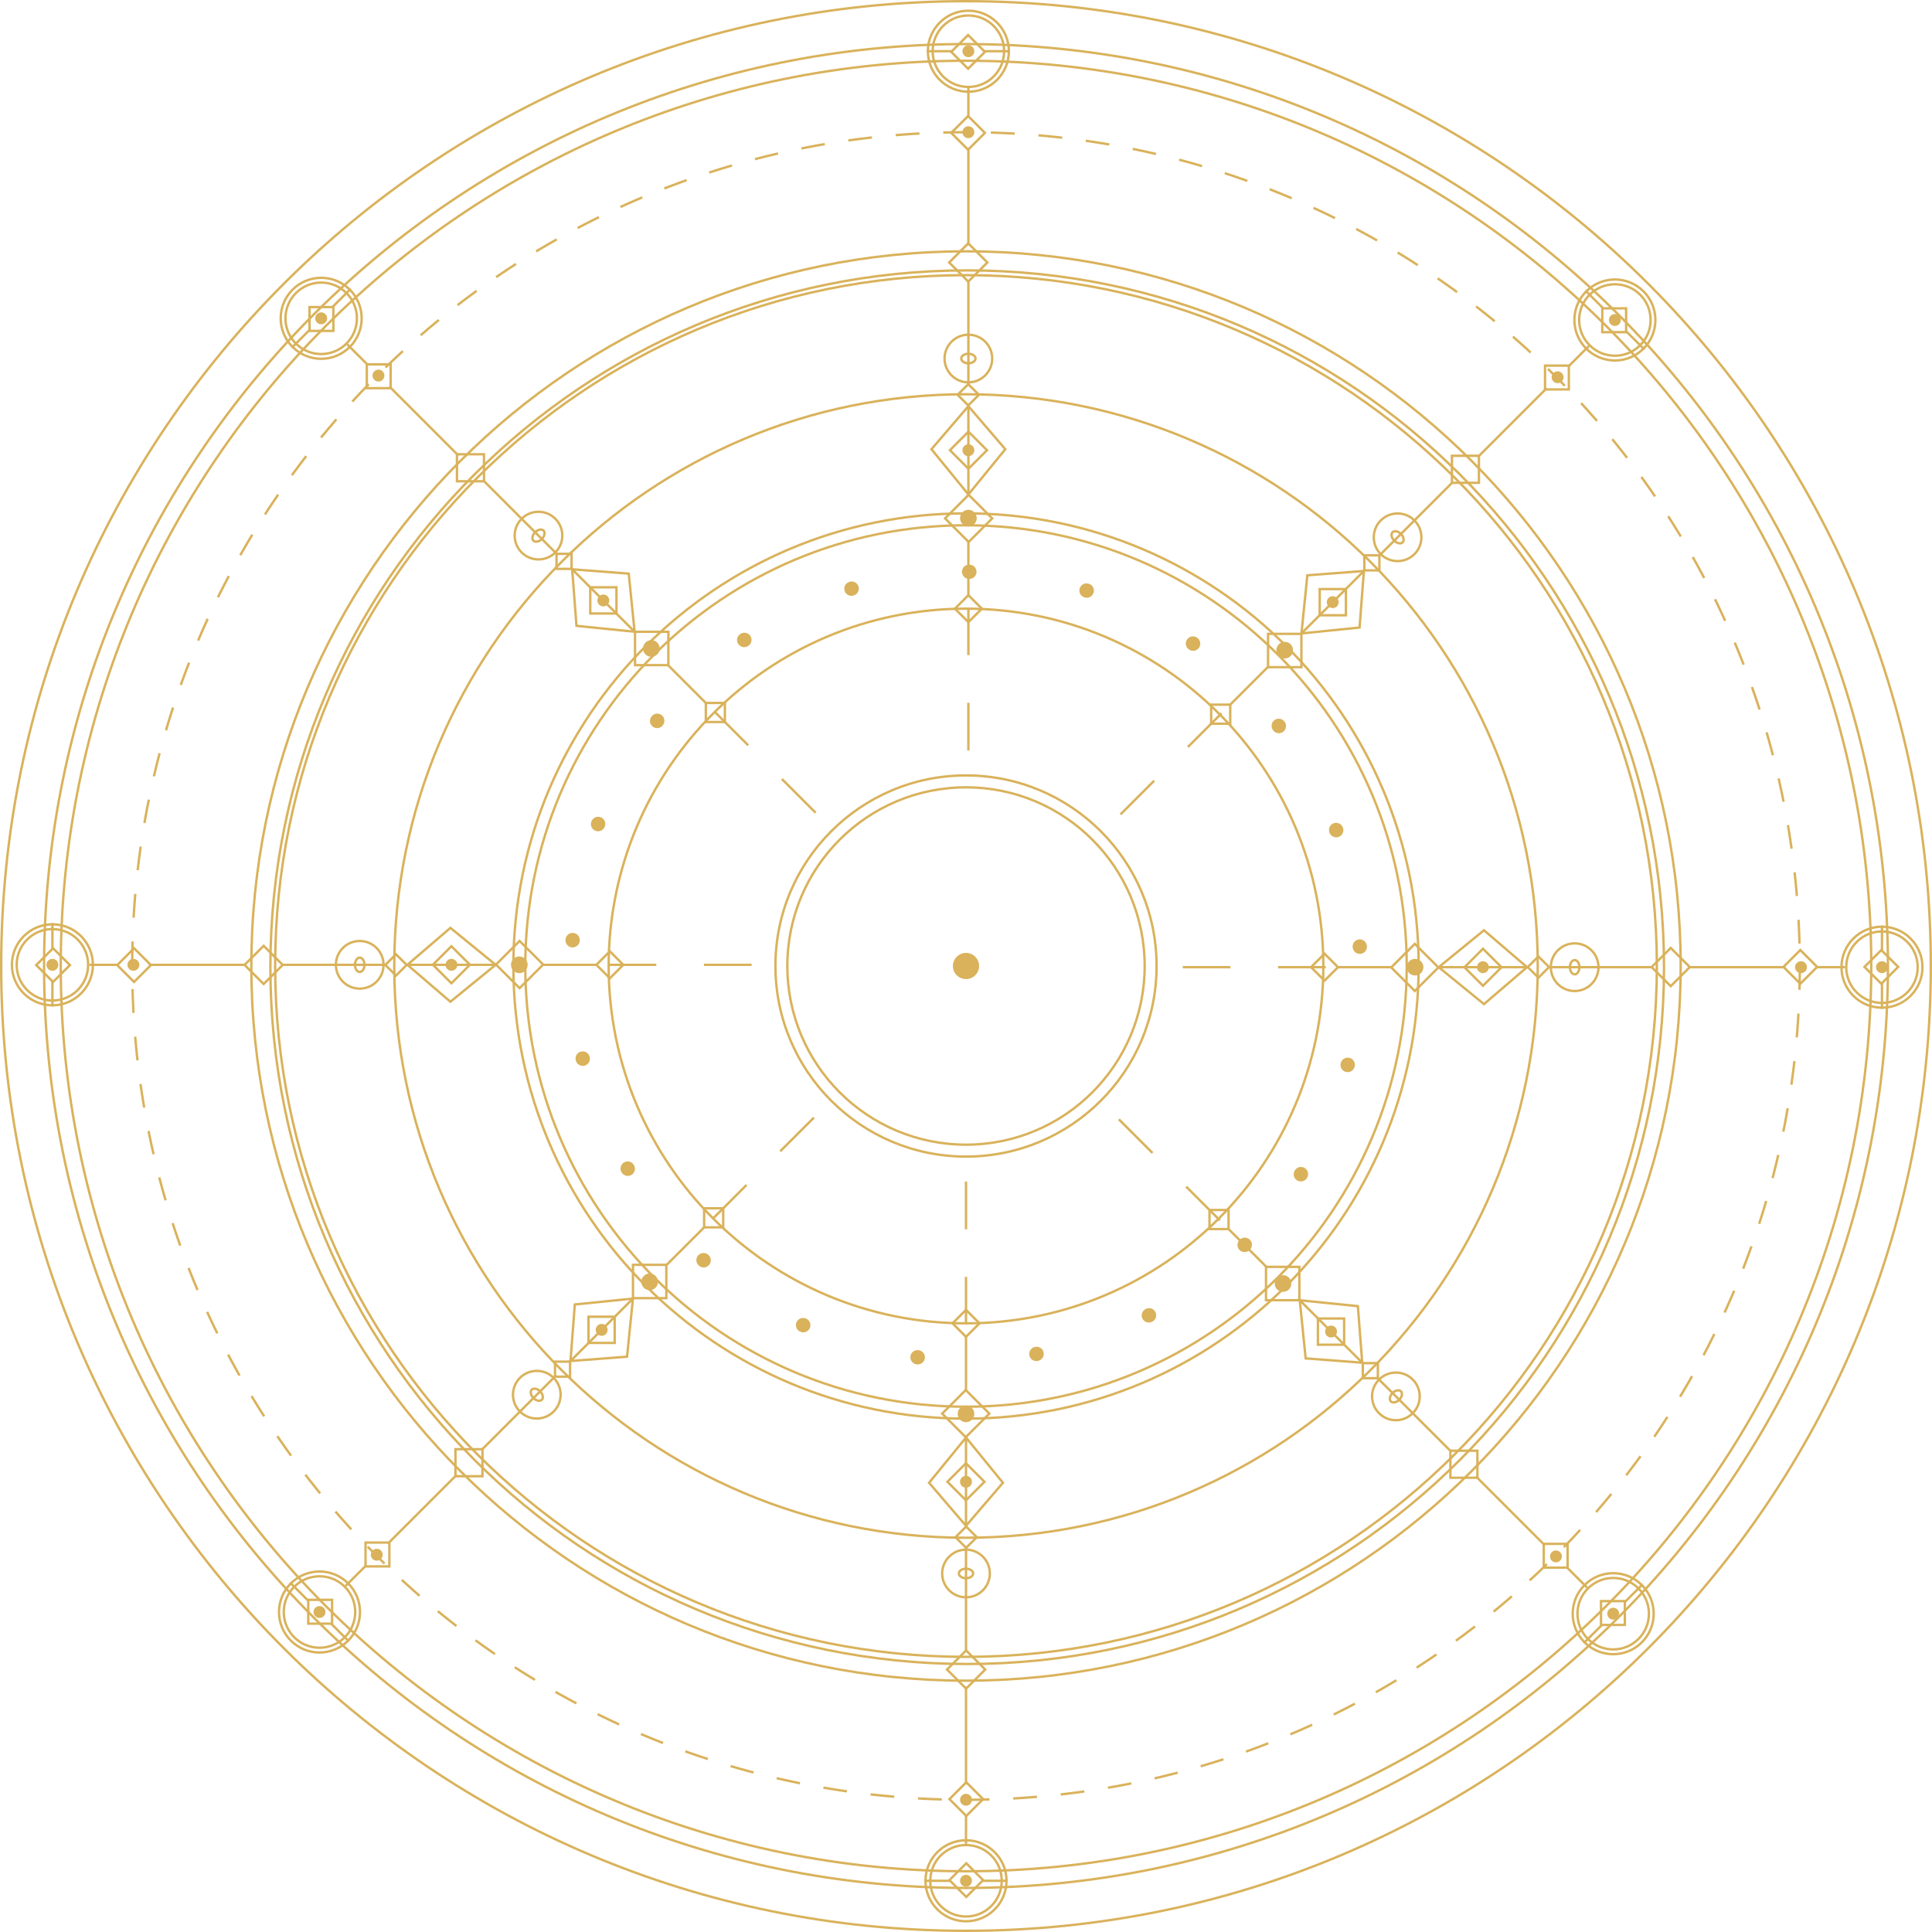
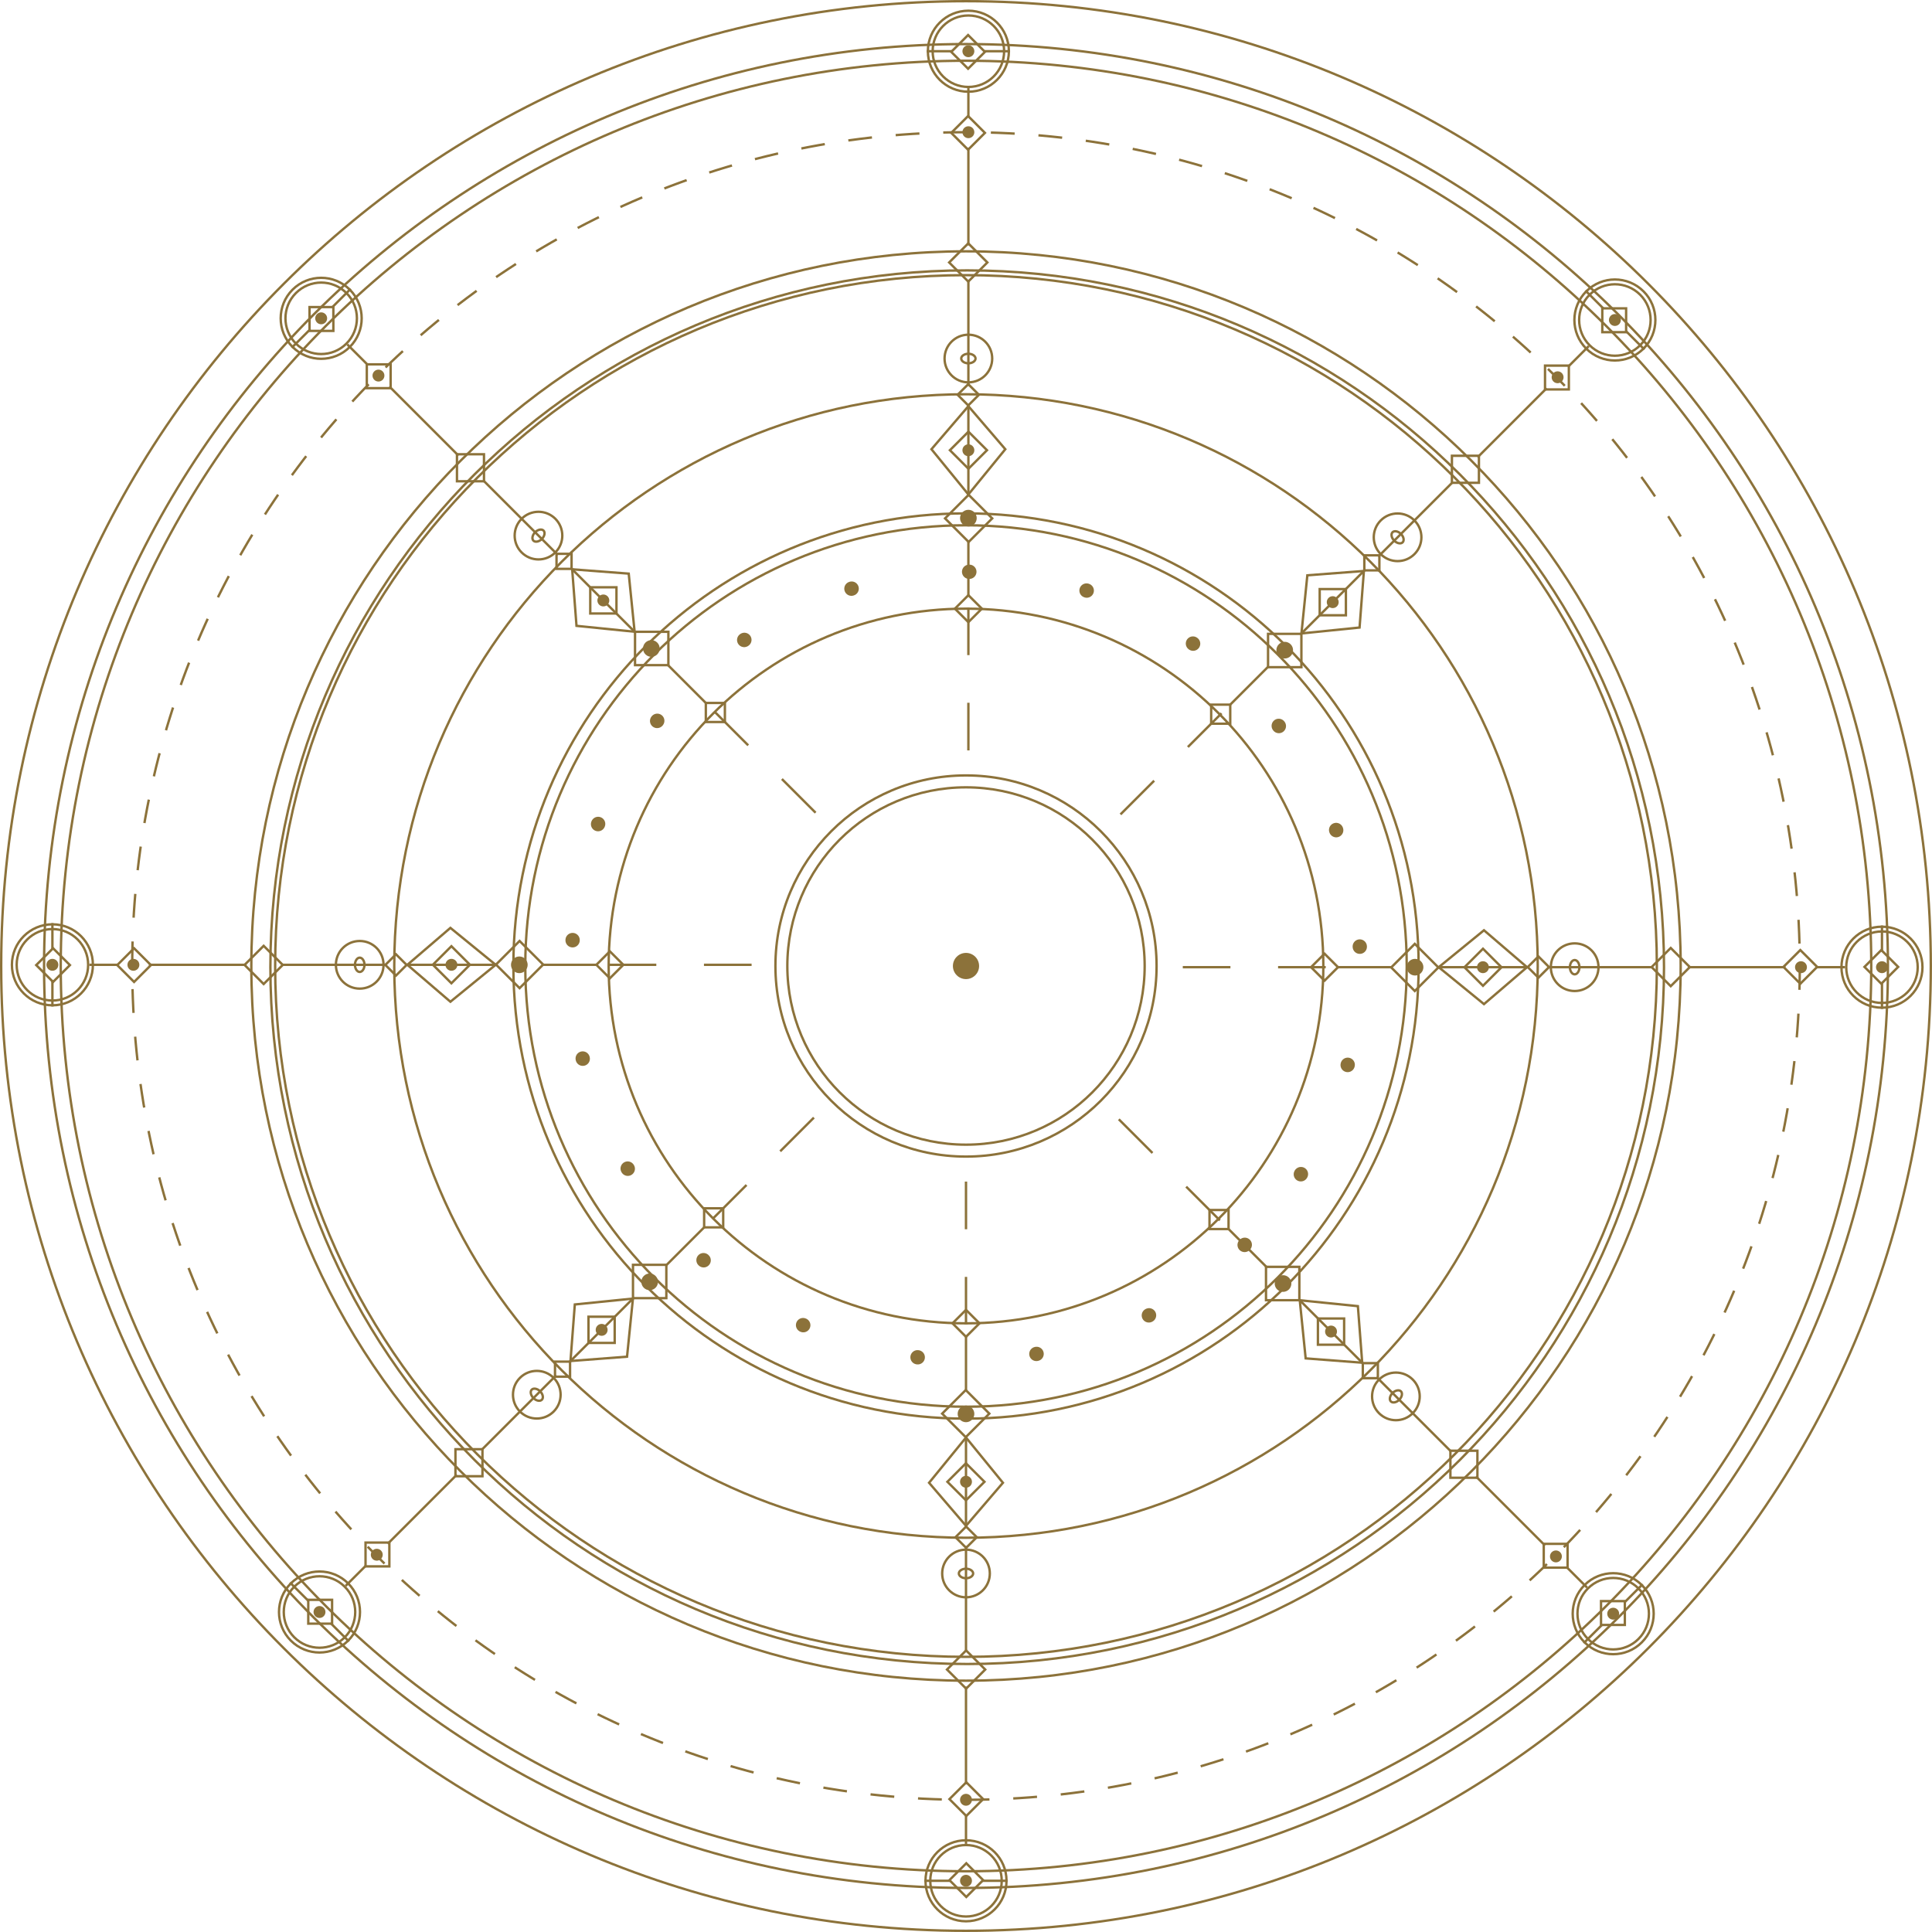
<svg xmlns="http://www.w3.org/2000/svg" width="811" height="811" viewBox="0 0 811 811" fill="none">
-   <rect x="0.5" y="0.5" width="810" height="810" rx="405" stroke="#D9B25B" />
-   <circle cx="405.5" cy="405.5" r="387" stroke="#D9B25B" />
-   <circle cx="405.5" cy="405.5" r="380" stroke="#D9B25B" />
-   <circle cx="405.5" cy="405.5" r="300" stroke="#D9B25B" />
-   <circle cx="406" cy="406" r="292.5" stroke="#D9B25B" />
-   <circle cx="405.5" cy="405.5" r="290" stroke="#D9B25B" />
-   <circle cx="405.5" cy="405.5" r="240" stroke="#D9B25B" />
-   <circle cx="405.5" cy="405.5" r="185" stroke="#D9B25B" />
-   <circle cx="405.5" cy="405.5" r="190" stroke="#D9B25B" />
-   <circle cx="405.5" cy="405.5" r="150" stroke="#D9B25B" />
-   <circle cx="405.5" cy="405.5" r="75" stroke="#D9B25B" />
-   <circle cx="405.5" cy="405.5" r="80" stroke="#D9B25B" />
-   <circle cx="405.5" cy="405.5" r="5.5" fill="#D9B25B" />
-   <circle cx="405.5" cy="405.5" r="165.5" transform="rotate(45 405.5 405.5)" stroke="#D9B25B" stroke-width="6" stroke-linecap="round" stroke-dasharray="0.1 50" />
-   <circle cx="405.5" cy="405.5" r="350" stroke="#D9B25B" stroke-dasharray="10 10" />
-   <line x1="406.5" y1="255" x2="406.5" y2="330" stroke="#D9B25B" stroke-dasharray="20 20" />
-   <rect x="406.5" y="249.843" width="8" height="8" transform="rotate(45 406.5 249.843)" stroke="#D9B25B" />
-   <rect x="406.607" y="207.707" width="14" height="14" transform="rotate(45 406.607 207.707)" stroke="#D9B25B" />
-   <rect x="406.45" y="161.257" width="6.318" height="6.318" transform="rotate(45 406.45 161.257)" stroke="#D9B25B" />
-   <rect x="406.45" y="102.157" width="11.339" height="11.339" transform="rotate(45 406.45 102.157)" stroke="#D9B25B" />
-   <rect x="406.528" y="181.207" width="11.001" height="11.001" transform="rotate(45 406.528 181.207)" stroke="#D9B25B" />
-   <circle cx="406.5" cy="217.5" r="3.5" fill="#D9B25B" />
-   <circle cx="406.5" cy="189" r="2.5" fill="#D9B25B" />
-   <rect x="406.378" y="48.707" width="10" height="10" transform="rotate(45 406.378 48.7071)" stroke="#D9B25B" />
-   <circle cx="406.5" cy="55.5" r="2.5" fill="#D9B25B" />
-   <rect x="406.378" y="14.707" width="10" height="10" transform="rotate(45 406.378 14.7071)" stroke="#D9B25B" />
-   <circle cx="406.5" cy="21.5" r="2.5" fill="#D9B25B" />
-   <line x1="406.5" y1="227" x2="406.5" y2="250" stroke="#D9B25B" />
-   <line x1="406.5" y1="170" x2="406.5" y2="208" stroke="#D9B25B" />
-   <line x1="406.5" y1="118" x2="406.5" y2="162" stroke="#D9B25B" />
-   <line x1="406.5" y1="62" x2="406.5" y2="103" stroke="#D9B25B" />
-   <line x1="406.5" y1="37" x2="406.5" y2="49" stroke="#D9B25B" />
-   <path d="M422 188.568L406.5 170.5L391 188.568L406.5 207.568L422 188.568Z" stroke="#D9B25B" />
-   <path d="M406.5 148.5C407.374 148.5 408.145 148.753 408.685 149.139C409.225 149.525 409.5 150.013 409.5 150.5C409.5 150.987 409.225 151.475 408.685 151.861C408.145 152.247 407.374 152.5 406.5 152.5C405.626 152.5 404.855 152.247 404.315 151.861C403.775 151.475 403.5 150.987 403.5 150.5C403.5 150.013 403.775 149.525 404.315 149.139C404.855 148.753 405.626 148.5 406.5 148.5Z" stroke="#D9B25B" />
-   <circle cx="406.5" cy="21.5" r="17" stroke="#D9B25B" />
-   <circle cx="406.5" cy="21.5" r="15" stroke="#D9B25B" />
-   <circle cx="406.5" cy="150.5" r="10" stroke="#D9B25B" />
-   <line x1="413" y1="21.5" x2="424" y2="21.5" stroke="#D9B25B" />
-   <line x1="389" y1="21.5" x2="400" y2="21.5" stroke="#D9B25B" />
-   <line x1="405.5" y1="556" x2="405.5" y2="481" stroke="#D9B25B" stroke-dasharray="20 20" />
-   <rect x="405.5" y="561.157" width="8" height="8" transform="rotate(-135 405.5 561.157)" stroke="#D9B25B" />
-   <rect x="405.393" y="603.293" width="14" height="14" transform="rotate(-135 405.393 603.293)" stroke="#D9B25B" />
-   <rect x="405.55" y="649.743" width="6.318" height="6.318" transform="rotate(-135 405.55 649.743)" stroke="#D9B25B" />
-   <rect x="405.55" y="708.843" width="11.339" height="11.339" transform="rotate(-135 405.55 708.843)" stroke="#D9B25B" />
-   <rect x="405.472" y="629.793" width="11.001" height="11.001" transform="rotate(-135 405.472 629.793)" stroke="#D9B25B" />
-   <circle cx="405.5" cy="593.5" r="3.5" transform="rotate(180 405.5 593.5)" fill="#D9B25B" />
-   <circle cx="405.5" cy="622" r="2.5" transform="rotate(180 405.5 622)" fill="#D9B25B" />
-   <rect x="405.622" y="762.293" width="10" height="10" transform="rotate(-135 405.622 762.293)" stroke="#D9B25B" />
-   <circle cx="405.5" cy="755.5" r="2.5" transform="rotate(180 405.5 755.5)" fill="#D9B25B" />
-   <rect x="405.622" y="796.293" width="10" height="10" transform="rotate(-135 405.622 796.293)" stroke="#D9B25B" />
-   <circle cx="405.5" cy="789.5" r="2.5" transform="rotate(180 405.5 789.5)" fill="#D9B25B" />
-   <line x1="405.5" y1="584" x2="405.5" y2="561" stroke="#D9B25B" />
-   <line x1="405.5" y1="641" x2="405.5" y2="603" stroke="#D9B25B" />
-   <line x1="405.5" y1="693" x2="405.5" y2="649" stroke="#D9B25B" />
-   <line x1="405.5" y1="749" x2="405.5" y2="708" stroke="#D9B25B" />
-   <line x1="405.5" y1="774" x2="405.5" y2="762" stroke="#D9B25B" />
-   <path d="M390 622.432L405.5 640.5L421 622.432L405.5 603.432L390 622.432Z" stroke="#D9B25B" />
-   <path d="M405.5 662.5C404.626 662.5 403.855 662.247 403.315 661.861C402.775 661.475 402.5 660.987 402.5 660.5C402.5 660.013 402.775 659.525 403.315 659.139C403.855 658.753 404.626 658.5 405.5 658.5C406.374 658.5 407.145 658.753 407.685 659.139C408.225 659.525 408.5 660.013 408.5 660.5C408.5 660.987 408.225 661.475 407.685 661.861C407.145 662.247 406.374 662.5 405.5 662.5Z" stroke="#D9B25B" />
-   <circle cx="405.5" cy="789.5" r="17" transform="rotate(180 405.5 789.5)" stroke="#D9B25B" />
-   <circle cx="405.5" cy="789.5" r="15" transform="rotate(180 405.5 789.5)" stroke="#D9B25B" />
-   <circle cx="405.5" cy="660.5" r="10" transform="rotate(180 405.5 660.5)" stroke="#D9B25B" />
-   <line x1="399" y1="789.5" x2="388" y2="789.5" stroke="#D9B25B" />
-   <line x1="423" y1="789.5" x2="412" y2="789.5" stroke="#D9B25B" />
-   <line x1="556.5" y1="406" x2="481.5" y2="406" stroke="#D9B25B" stroke-dasharray="20 20" />
-   <rect x="561.657" y="406" width="8" height="8" transform="rotate(135 561.657 406)" stroke="#D9B25B" />
-   <rect x="603.793" y="406.107" width="14" height="14" transform="rotate(135 603.793 406.107)" stroke="#D9B25B" />
-   <rect x="650.243" y="405.95" width="6.318" height="6.318" transform="rotate(135 650.243 405.95)" stroke="#D9B25B" />
-   <rect x="709.343" y="405.95" width="11.339" height="11.339" transform="rotate(135 709.343 405.95)" stroke="#D9B25B" />
-   <rect x="630.293" y="406.028" width="11.001" height="11.001" transform="rotate(135 630.293 406.028)" stroke="#D9B25B" />
-   <circle cx="594" cy="406" r="3.5" transform="rotate(90 594 406)" fill="#D9B25B" />
-   <circle cx="622.5" cy="406" r="2.5" transform="rotate(90 622.5 406)" fill="#D9B25B" />
-   <rect x="762.793" y="405.878" width="10" height="10" transform="rotate(135 762.793 405.878)" stroke="#D9B25B" />
-   <circle cx="756" cy="406" r="2.5" transform="rotate(90 756 406)" fill="#D9B25B" />
-   <rect x="796.793" y="405.878" width="10" height="10" transform="rotate(135 796.793 405.878)" stroke="#D9B25B" />
-   <circle cx="790" cy="406" r="2.5" transform="rotate(90 790 406)" fill="#D9B25B" />
-   <line x1="584.5" y1="406" x2="561.5" y2="406" stroke="#D9B25B" />
-   <line x1="641.5" y1="406" x2="603.5" y2="406" stroke="#D9B25B" />
-   <line x1="693.5" y1="406" x2="649.5" y2="406" stroke="#D9B25B" />
-   <line x1="749.5" y1="406" x2="708.5" y2="406" stroke="#D9B25B" />
-   <line x1="774.5" y1="406" x2="762.5" y2="406" stroke="#D9B25B" />
-   <path d="M622.932 421.5L641 406L622.932 390.5L603.932 406L622.932 421.5Z" stroke="#D9B25B" />
-   <path d="M663 406C663 406.874 662.747 407.645 662.361 408.185C661.975 408.725 661.487 409 661 409C660.513 409 660.025 408.725 659.639 408.185C659.253 407.645 659 406.874 659 406C659 405.126 659.253 404.355 659.639 403.815C660.025 403.275 660.513 403 661 403C661.487 403 661.975 403.275 662.361 403.815C662.747 404.355 663 405.126 663 406Z" stroke="#D9B25B" />
-   <circle cx="790" cy="406" r="17" transform="rotate(90 790 406)" stroke="#D9B25B" />
-   <circle cx="790" cy="406" r="15" transform="rotate(90 790 406)" stroke="#D9B25B" />
-   <circle cx="661" cy="406" r="10" transform="rotate(90 661 406)" stroke="#D9B25B" />
-   <line x1="790" y1="412.5" x2="790" y2="423.5" stroke="#D9B25B" />
-   <line x1="790" y1="388.5" x2="790" y2="399.5" stroke="#D9B25B" />
-   <line x1="255.5" y1="405" x2="330.5" y2="405" stroke="#D9B25B" stroke-dasharray="20 20" />
-   <rect x="250.343" y="405" width="8" height="8" transform="rotate(-45 250.343 405)" stroke="#D9B25B" />
-   <rect x="208.207" y="404.893" width="14" height="14" transform="rotate(-45 208.207 404.893)" stroke="#D9B25B" />
-   <rect x="161.757" y="405.05" width="6.318" height="6.318" transform="rotate(-45 161.757 405.05)" stroke="#D9B25B" />
-   <rect x="102.657" y="405.05" width="11.339" height="11.339" transform="rotate(-45 102.657 405.05)" stroke="#D9B25B" />
-   <rect x="181.707" y="404.972" width="11.001" height="11.001" transform="rotate(-45 181.707 404.972)" stroke="#D9B25B" />
-   <circle cx="218" cy="405" r="3.5" transform="rotate(-90 218 405)" fill="#D9B25B" />
-   <circle cx="189.5" cy="405" r="2.5" transform="rotate(-90 189.5 405)" fill="#D9B25B" />
-   <rect x="49.207" y="405.122" width="10" height="10" transform="rotate(-45 49.2071 405.122)" stroke="#D9B25B" />
-   <circle cx="56" cy="405" r="2.5" transform="rotate(-90 56 405)" fill="#D9B25B" />
-   <rect x="15.207" y="405.122" width="10" height="10" transform="rotate(-45 15.2071 405.122)" stroke="#D9B25B" />
-   <circle cx="22" cy="405" r="2.5" transform="rotate(-90 22 405)" fill="#D9B25B" />
-   <line x1="227.5" y1="405" x2="250.5" y2="405" stroke="#D9B25B" />
-   <line x1="170.5" y1="405" x2="208.5" y2="405" stroke="#D9B25B" />
-   <line x1="118.5" y1="405" x2="162.5" y2="405" stroke="#D9B25B" />
-   <line x1="62.5" y1="405" x2="103.5" y2="405" stroke="#D9B25B" />
-   <line x1="37.5" y1="405" x2="49.5" y2="405" stroke="#D9B25B" />
-   <path d="M189.068 389.5L171 405L189.068 420.5L208.068 405L189.068 389.5Z" stroke="#D9B25B" />
-   <path d="M149 405C149 404.126 149.253 403.355 149.639 402.815C150.025 402.275 150.513 402 151 402C151.487 402 151.975 402.275 152.361 402.815C152.747 403.355 153 404.126 153 405C153 405.874 152.747 406.645 152.361 407.185C151.975 407.725 151.487 408 151 408C150.513 408 150.025 407.725 149.639 407.185C149.253 406.645 149 405.874 149 405Z" stroke="#D9B25B" />
-   <circle cx="22" cy="405" r="17" transform="rotate(-90 22 405)" stroke="#D9B25B" />
-   <circle cx="22" cy="405" r="15" transform="rotate(-90 22 405)" stroke="#D9B25B" />
-   <circle cx="151" cy="405" r="10" transform="rotate(-90 151 405)" stroke="#D9B25B" />
-   <line x1="22" y1="398.5" x2="22" y2="387.5" stroke="#D9B25B" />
-   <line x1="22" y1="422.5" x2="22" y2="411.5" stroke="#D9B25B" />
-   <line x1="512.773" y1="299.434" x2="459.74" y2="352.467" stroke="#D9B25B" stroke-dasharray="20 20" />
-   <rect x="516.42" y="295.788" width="8" height="8" transform="rotate(90 516.42 295.788)" stroke="#D9B25B" />
-   <rect x="546.29" y="266.068" width="14" height="14" transform="rotate(90 546.29 266.068)" stroke="#D9B25B" />
-   <rect x="579.024" y="233.112" width="6.318" height="6.318" transform="rotate(90 579.024 233.112)" stroke="#D9B25B" />
-   <rect x="620.814" y="191.322" width="11.339" height="11.339" transform="rotate(90 620.814 191.322)" stroke="#D9B25B" />
-   <rect x="564.973" y="247.274" width="11.001" height="11.001" transform="rotate(90 564.973 247.274)" stroke="#D9B25B" />
-   <circle cx="539.29" cy="272.917" r="3.5" transform="rotate(45 539.29 272.917)" fill="#D9B25B" />
-   <circle cx="559.442" cy="252.765" r="2.5" transform="rotate(45 559.442 252.765)" fill="#D9B25B" />
-   <rect x="658.558" y="153.477" width="10" height="10" transform="rotate(90 658.558 153.477)" stroke="#D9B25B" />
-   <circle cx="653.841" cy="158.366" r="2.5" transform="rotate(45 653.841 158.366)" fill="#D9B25B" />
-   <rect x="682.6" y="129.435" width="10" height="10" transform="rotate(90 682.6 129.435)" stroke="#D9B25B" />
-   <circle cx="677.883" cy="134.325" r="2.5" transform="rotate(45 677.883 134.325)" fill="#D9B25B" />
-   <line x1="532.572" y1="279.635" x2="516.309" y2="295.898" stroke="#D9B25B" />
-   <line x1="572.877" y1="239.33" x2="546.007" y2="266.2" stroke="#D9B25B" />
-   <line x1="609.647" y1="202.56" x2="578.534" y2="233.673" stroke="#D9B25B" />
-   <line x1="649.245" y1="162.962" x2="620.253" y2="191.954" stroke="#D9B25B" />
-   <line x1="666.922" y1="145.285" x2="658.437" y2="153.77" stroke="#D9B25B" />
-   <path d="M570.708 263.419L572.524 239.683L548.788 241.499L546.313 265.894L570.708 263.419Z" stroke="#D9B25B" />
-   <path d="M588.08 224.127C588.698 224.745 589.064 225.47 589.173 226.123C589.282 226.778 589.132 227.318 588.787 227.663C588.443 228.007 587.903 228.158 587.248 228.049C586.594 227.94 585.87 227.574 585.252 226.955C584.633 226.337 584.267 225.613 584.159 224.959C584.049 224.304 584.2 223.764 584.545 223.42C584.889 223.076 585.429 222.925 586.084 223.034C586.737 223.143 587.462 223.509 588.08 224.127Z" stroke="#D9B25B" />
-   <circle cx="677.883" cy="134.325" r="17" transform="rotate(45 677.883 134.325)" stroke="#D9B25B" />
-   <circle cx="677.883" cy="134.325" r="15" transform="rotate(45 677.883 134.325)" stroke="#D9B25B" />
-   <circle cx="586.666" cy="225.541" r="10" transform="rotate(45 586.666 225.541)" stroke="#D9B25B" />
-   <line x1="682.479" y1="138.921" x2="690.257" y2="146.699" stroke="#D9B25B" />
-   <line x1="665.508" y1="121.95" x2="673.286" y2="129.728" stroke="#D9B25B" />
-   <line x1="299.227" y1="511.566" x2="352.26" y2="458.533" stroke="#D9B25B" stroke-dasharray="20 20" />
-   <rect x="295.58" y="515.213" width="8" height="8" transform="rotate(-90 295.58 515.213)" stroke="#D9B25B" />
-   <rect x="265.71" y="544.932" width="14" height="14" transform="rotate(-90 265.71 544.932)" stroke="#D9B25B" />
-   <rect x="232.976" y="577.888" width="6.318" height="6.318" transform="rotate(-90 232.976 577.888)" stroke="#D9B25B" />
-   <rect x="191.186" y="619.678" width="11.339" height="11.339" transform="rotate(-90 191.186 619.678)" stroke="#D9B25B" />
-   <rect x="247.027" y="563.726" width="11.001" height="11.001" transform="rotate(-90 247.027 563.726)" stroke="#D9B25B" />
-   <circle cx="272.71" cy="538.082" r="3.5" transform="rotate(-135 272.71 538.082)" fill="#D9B25B" />
-   <circle cx="252.558" cy="558.235" r="2.5" transform="rotate(-135 252.558 558.235)" fill="#D9B25B" />
-   <rect x="153.442" y="657.523" width="10" height="10" transform="rotate(-90 153.442 657.523)" stroke="#D9B25B" />
-   <circle cx="158.159" cy="652.634" r="2.5" transform="rotate(-135 158.159 652.634)" fill="#D9B25B" />
-   <rect x="129.4" y="681.565" width="10" height="10" transform="rotate(-90 129.4 681.565)" stroke="#D9B25B" />
-   <circle cx="134.117" cy="676.675" r="2.5" transform="rotate(-135 134.117 676.675)" fill="#D9B25B" />
-   <line x1="279.428" y1="531.365" x2="295.691" y2="515.102" stroke="#D9B25B" />
-   <line x1="239.123" y1="571.67" x2="265.993" y2="544.8" stroke="#D9B25B" />
-   <line x1="202.353" y1="608.44" x2="233.466" y2="577.327" stroke="#D9B25B" />
-   <line x1="162.755" y1="648.038" x2="191.747" y2="619.046" stroke="#D9B25B" />
-   <line x1="145.078" y1="665.715" x2="153.563" y2="657.23" stroke="#D9B25B" />
-   <path d="M241.292 547.581L239.476 571.317L263.212 569.501L265.687 545.106L241.292 547.581Z" stroke="#D9B25B" />
-   <path d="M223.92 586.873C223.302 586.255 222.936 585.53 222.827 584.877C222.718 584.222 222.868 583.682 223.213 583.337C223.557 582.993 224.097 582.842 224.752 582.951C225.406 583.06 226.13 583.426 226.748 584.044C227.367 584.663 227.733 585.387 227.841 586.041C227.951 586.696 227.8 587.236 227.455 587.58C227.111 587.924 226.571 588.075 225.916 587.966C225.263 587.857 224.538 587.491 223.92 586.873Z" stroke="#D9B25B" />
-   <circle cx="134.117" cy="676.675" r="17" transform="rotate(-135 134.117 676.675)" stroke="#D9B25B" />
-   <circle cx="134.117" cy="676.676" r="15" transform="rotate(-135 134.117 676.676)" stroke="#D9B25B" />
-   <circle cx="225.334" cy="585.459" r="10" transform="rotate(-135 225.334 585.459)" stroke="#D9B25B" />
-   <line x1="129.521" y1="672.079" x2="121.743" y2="664.301" stroke="#D9B25B" />
-   <line x1="146.492" y1="689.05" x2="138.714" y2="681.272" stroke="#D9B25B" />
-   <line x1="512.066" y1="512.273" x2="459.033" y2="459.24" stroke="#D9B25B" stroke-dasharray="20 20" />
-   <rect x="515.713" y="515.92" width="8" height="8" transform="rotate(-180 515.713 515.92)" stroke="#D9B25B" />
-   <rect x="545.432" y="545.79" width="14" height="14" transform="rotate(-180 545.432 545.79)" stroke="#D9B25B" />
-   <rect x="578.388" y="578.524" width="6.318" height="6.318" transform="rotate(-180 578.388 578.524)" stroke="#D9B25B" />
-   <rect x="620.178" y="620.314" width="11.339" height="11.339" transform="rotate(-180 620.178 620.314)" stroke="#D9B25B" />
-   <rect x="564.226" y="564.473" width="11.001" height="11.001" transform="rotate(-180 564.226 564.473)" stroke="#D9B25B" />
-   <circle cx="538.583" cy="538.79" r="3.5" transform="rotate(135 538.583 538.79)" fill="#D9B25B" />
-   <circle cx="558.735" cy="558.942" r="2.5" transform="rotate(135 558.735 558.942)" fill="#D9B25B" />
-   <rect x="658.023" y="658.058" width="10" height="10" transform="rotate(-180 658.023 658.058)" stroke="#D9B25B" />
-   <circle cx="653.134" cy="653.341" r="2.5" transform="rotate(135 653.134 653.341)" fill="#D9B25B" />
-   <rect x="682.065" y="682.1" width="10" height="10" transform="rotate(-180 682.065 682.1)" stroke="#D9B25B" />
-   <circle cx="677.175" cy="677.383" r="2.5" transform="rotate(135 677.175 677.383)" fill="#D9B25B" />
-   <line x1="531.865" y1="532.072" x2="515.602" y2="515.809" stroke="#D9B25B" />
-   <line x1="572.17" y1="572.377" x2="545.3" y2="545.507" stroke="#D9B25B" />
-   <line x1="608.94" y1="609.147" x2="577.827" y2="578.034" stroke="#D9B25B" />
-   <line x1="648.538" y1="648.745" x2="619.546" y2="619.753" stroke="#D9B25B" />
-   <line x1="666.215" y1="666.422" x2="657.73" y2="657.937" stroke="#D9B25B" />
-   <path d="M548.081 570.208L571.817 572.024L570.001 548.288L545.606 545.813L548.081 570.208Z" stroke="#D9B25B" />
-   <path d="M587.373 587.58C586.755 588.198 586.03 588.564 585.377 588.673C584.722 588.782 584.182 588.631 583.837 588.287C583.493 587.943 583.342 587.403 583.451 586.748C583.56 586.094 583.926 585.37 584.544 584.752C585.163 584.133 585.887 583.767 586.541 583.658C587.196 583.549 587.736 583.7 588.08 584.044C588.424 584.389 588.575 584.929 588.466 585.584C588.357 586.237 587.991 586.962 587.373 587.58Z" stroke="#D9B25B" />
-   <circle cx="677.175" cy="677.383" r="17" transform="rotate(135 677.175 677.383)" stroke="#D9B25B" />
-   <circle cx="677.176" cy="677.383" r="15" transform="rotate(135 677.176 677.383)" stroke="#D9B25B" />
-   <circle cx="585.959" cy="586.166" r="10" transform="rotate(135 585.959 586.166)" stroke="#D9B25B" />
-   <line x1="672.579" y1="681.979" x2="664.801" y2="689.757" stroke="#D9B25B" />
-   <line x1="689.55" y1="665.008" x2="681.772" y2="672.786" stroke="#D9B25B" />
-   <line x1="299.934" y1="298.727" x2="352.967" y2="351.76" stroke="#D9B25B" stroke-dasharray="20 20" />
-   <rect x="296.287" y="295.08" width="8" height="8" stroke="#D9B25B" />
-   <rect x="266.568" y="265.21" width="14" height="14" stroke="#D9B25B" />
-   <rect x="233.612" y="232.476" width="6.318" height="6.318" stroke="#D9B25B" />
-   <rect x="191.822" y="190.686" width="11.339" height="11.339" stroke="#D9B25B" />
-   <rect x="247.774" y="246.527" width="11.001" height="11.001" stroke="#D9B25B" />
-   <circle cx="273.417" cy="272.21" r="3.5" transform="rotate(-45 273.417 272.21)" fill="#D9B25B" />
-   <circle cx="253.265" cy="252.058" r="2.5" transform="rotate(-45 253.265 252.058)" fill="#D9B25B" />
-   <rect x="153.977" y="152.942" width="10" height="10" stroke="#D9B25B" />
-   <circle cx="158.866" cy="157.659" r="2.5" transform="rotate(-45 158.866 157.659)" fill="#D9B25B" />
-   <rect x="129.935" y="128.9" width="10" height="10" stroke="#D9B25B" />
-   <circle cx="134.825" cy="133.617" r="2.5" transform="rotate(-45 134.825 133.617)" fill="#D9B25B" />
-   <line x1="280.135" y1="278.928" x2="296.398" y2="295.191" stroke="#D9B25B" />
-   <line x1="239.83" y1="238.623" x2="266.7" y2="265.493" stroke="#D9B25B" />
-   <line x1="203.06" y1="201.853" x2="234.173" y2="232.966" stroke="#D9B25B" />
-   <line x1="163.462" y1="162.255" x2="192.454" y2="191.247" stroke="#D9B25B" />
-   <line x1="145.785" y1="144.578" x2="154.27" y2="153.063" stroke="#D9B25B" />
-   <path d="M263.919 240.792L240.183 238.976L241.999 262.712L266.394 265.187L263.919 240.792Z" stroke="#D9B25B" />
-   <path d="M224.627 223.42C225.245 222.802 225.97 222.436 226.623 222.327C227.278 222.218 227.818 222.369 228.163 222.713C228.507 223.057 228.658 223.597 228.549 224.252C228.44 224.906 228.074 225.63 227.456 226.248C226.837 226.867 226.113 227.233 225.459 227.342C224.804 227.451 224.264 227.3 223.92 226.956C223.576 226.611 223.425 226.071 223.534 225.416C223.643 224.763 224.009 224.038 224.627 223.42Z" stroke="#D9B25B" />
-   <circle cx="134.825" cy="133.617" r="17" transform="rotate(-45 134.825 133.617)" stroke="#D9B25B" />
-   <circle cx="134.824" cy="133.617" r="15" transform="rotate(-45 134.824 133.617)" stroke="#D9B25B" />
-   <circle cx="226.041" cy="224.834" r="10" transform="rotate(-45 226.041 224.834)" stroke="#D9B25B" />
-   <line x1="139.421" y1="129.021" x2="147.199" y2="121.243" stroke="#D9B25B" />
-   <line x1="122.45" y1="145.992" x2="130.228" y2="138.214" stroke="#D9B25B" />
+   <rect x="0.5" y="0.5" width="810" height="810" rx="405" stroke="#8c723a" />
+   <circle cx="405.5" cy="405.5" r="387" stroke="#8c723a" />
+   <circle cx="405.5" cy="405.5" r="380" stroke="#8c723a" />
+   <circle cx="405.5" cy="405.5" r="300" stroke="#8c723a" />
+   <circle cx="406" cy="406" r="292.5" stroke="#8c723a" />
+   <circle cx="405.5" cy="405.5" r="290" stroke="#8c723a" />
+   <circle cx="405.5" cy="405.5" r="240" stroke="#8c723a" />
+   <circle cx="405.5" cy="405.5" r="185" stroke="#8c723a" />
+   <circle cx="405.5" cy="405.5" r="190" stroke="#8c723a" />
+   <circle cx="405.5" cy="405.5" r="150" stroke="#8c723a" />
+   <circle cx="405.5" cy="405.5" r="75" stroke="#8c723a" />
+   <circle cx="405.5" cy="405.5" r="80" stroke="#8c723a" />
+   <circle cx="405.5" cy="405.5" r="5.5" fill="#8c723a" />
+   <circle cx="405.5" cy="405.5" r="165.5" transform="rotate(45 405.5 405.5)" stroke="#8c723a" stroke-width="6" stroke-linecap="round" stroke-dasharray="0.1 50" />
+   <circle cx="405.5" cy="405.5" r="350" stroke="#8c723a" stroke-dasharray="10 10" />
+   <line x1="406.5" y1="255" x2="406.5" y2="330" stroke="#8c723a" stroke-dasharray="20 20" />
+   <rect x="406.5" y="249.843" width="8" height="8" transform="rotate(45 406.5 249.843)" stroke="#8c723a" />
+   <rect x="406.607" y="207.707" width="14" height="14" transform="rotate(45 406.607 207.707)" stroke="#8c723a" />
+   <rect x="406.45" y="161.257" width="6.318" height="6.318" transform="rotate(45 406.45 161.257)" stroke="#8c723a" />
+   <rect x="406.45" y="102.157" width="11.339" height="11.339" transform="rotate(45 406.45 102.157)" stroke="#8c723a" />
+   <rect x="406.528" y="181.207" width="11.001" height="11.001" transform="rotate(45 406.528 181.207)" stroke="#8c723a" />
+   <circle cx="406.5" cy="217.5" r="3.5" fill="#8c723a" />
+   <circle cx="406.5" cy="189" r="2.5" fill="#8c723a" />
+   <rect x="406.378" y="48.707" width="10" height="10" transform="rotate(45 406.378 48.7071)" stroke="#8c723a" />
+   <circle cx="406.5" cy="55.5" r="2.5" fill="#8c723a" />
+   <rect x="406.378" y="14.707" width="10" height="10" transform="rotate(45 406.378 14.7071)" stroke="#8c723a" />
+   <circle cx="406.5" cy="21.5" r="2.5" fill="#8c723a" />
+   <line x1="406.5" y1="227" x2="406.5" y2="250" stroke="#8c723a" />
+   <line x1="406.5" y1="170" x2="406.5" y2="208" stroke="#8c723a" />
+   <line x1="406.5" y1="118" x2="406.5" y2="162" stroke="#8c723a" />
+   <line x1="406.5" y1="62" x2="406.5" y2="103" stroke="#8c723a" />
+   <line x1="406.5" y1="37" x2="406.5" y2="49" stroke="#8c723a" />
+   <path d="M422 188.568L406.5 170.5L391 188.568L406.5 207.568L422 188.568Z" stroke="#8c723a" />
+   <path d="M406.5 148.5C407.374 148.5 408.145 148.753 408.685 149.139C409.225 149.525 409.5 150.013 409.5 150.5C409.5 150.987 409.225 151.475 408.685 151.861C408.145 152.247 407.374 152.5 406.5 152.5C405.626 152.5 404.855 152.247 404.315 151.861C403.775 151.475 403.5 150.987 403.5 150.5C403.5 150.013 403.775 149.525 404.315 149.139C404.855 148.753 405.626 148.5 406.5 148.5Z" stroke="#8c723a" />
+   <circle cx="406.5" cy="21.5" r="17" stroke="#8c723a" />
+   <circle cx="406.5" cy="21.5" r="15" stroke="#8c723a" />
+   <circle cx="406.5" cy="150.5" r="10" stroke="#8c723a" />
+   <line x1="413" y1="21.5" x2="424" y2="21.5" stroke="#8c723a" />
+   <line x1="389" y1="21.5" x2="400" y2="21.5" stroke="#8c723a" />
+   <line x1="405.5" y1="556" x2="405.5" y2="481" stroke="#8c723a" stroke-dasharray="20 20" />
+   <rect x="405.5" y="561.157" width="8" height="8" transform="rotate(-135 405.5 561.157)" stroke="#8c723a" />
+   <rect x="405.393" y="603.293" width="14" height="14" transform="rotate(-135 405.393 603.293)" stroke="#8c723a" />
+   <rect x="405.55" y="649.743" width="6.318" height="6.318" transform="rotate(-135 405.55 649.743)" stroke="#8c723a" />
+   <rect x="405.55" y="708.843" width="11.339" height="11.339" transform="rotate(-135 405.55 708.843)" stroke="#8c723a" />
+   <rect x="405.472" y="629.793" width="11.001" height="11.001" transform="rotate(-135 405.472 629.793)" stroke="#8c723a" />
+   <circle cx="405.5" cy="593.5" r="3.5" transform="rotate(180 405.5 593.5)" fill="#8c723a" />
+   <circle cx="405.5" cy="622" r="2.5" transform="rotate(180 405.5 622)" fill="#8c723a" />
+   <rect x="405.622" y="762.293" width="10" height="10" transform="rotate(-135 405.622 762.293)" stroke="#8c723a" />
+   <circle cx="405.5" cy="755.5" r="2.5" transform="rotate(180 405.5 755.5)" fill="#8c723a" />
+   <rect x="405.622" y="796.293" width="10" height="10" transform="rotate(-135 405.622 796.293)" stroke="#8c723a" />
+   <circle cx="405.5" cy="789.5" r="2.5" transform="rotate(180 405.5 789.5)" fill="#8c723a" />
+   <line x1="405.5" y1="584" x2="405.5" y2="561" stroke="#8c723a" />
+   <line x1="405.5" y1="641" x2="405.5" y2="603" stroke="#8c723a" />
+   <line x1="405.5" y1="693" x2="405.5" y2="649" stroke="#8c723a" />
+   <line x1="405.5" y1="749" x2="405.5" y2="708" stroke="#8c723a" />
+   <line x1="405.5" y1="774" x2="405.5" y2="762" stroke="#8c723a" />
+   <path d="M390 622.432L405.5 640.5L421 622.432L405.5 603.432L390 622.432Z" stroke="#8c723a" />
+   <path d="M405.5 662.5C404.626 662.5 403.855 662.247 403.315 661.861C402.775 661.475 402.5 660.987 402.5 660.5C402.5 660.013 402.775 659.525 403.315 659.139C403.855 658.753 404.626 658.5 405.5 658.5C406.374 658.5 407.145 658.753 407.685 659.139C408.225 659.525 408.5 660.013 408.5 660.5C408.5 660.987 408.225 661.475 407.685 661.861C407.145 662.247 406.374 662.5 405.5 662.5Z" stroke="#8c723a" />
+   <circle cx="405.5" cy="789.5" r="17" transform="rotate(180 405.5 789.5)" stroke="#8c723a" />
+   <circle cx="405.5" cy="789.5" r="15" transform="rotate(180 405.5 789.5)" stroke="#8c723a" />
+   <circle cx="405.5" cy="660.5" r="10" transform="rotate(180 405.5 660.5)" stroke="#8c723a" />
+   <line x1="399" y1="789.5" x2="388" y2="789.5" stroke="#8c723a" />
+   <line x1="423" y1="789.5" x2="412" y2="789.5" stroke="#8c723a" />
+   <line x1="556.5" y1="406" x2="481.5" y2="406" stroke="#8c723a" stroke-dasharray="20 20" />
+   <rect x="561.657" y="406" width="8" height="8" transform="rotate(135 561.657 406)" stroke="#8c723a" />
+   <rect x="603.793" y="406.107" width="14" height="14" transform="rotate(135 603.793 406.107)" stroke="#8c723a" />
+   <rect x="650.243" y="405.95" width="6.318" height="6.318" transform="rotate(135 650.243 405.95)" stroke="#8c723a" />
+   <rect x="709.343" y="405.95" width="11.339" height="11.339" transform="rotate(135 709.343 405.95)" stroke="#8c723a" />
+   <rect x="630.293" y="406.028" width="11.001" height="11.001" transform="rotate(135 630.293 406.028)" stroke="#8c723a" />
+   <circle cx="594" cy="406" r="3.5" transform="rotate(90 594 406)" fill="#8c723a" />
+   <circle cx="622.5" cy="406" r="2.5" transform="rotate(90 622.5 406)" fill="#8c723a" />
+   <rect x="762.793" y="405.878" width="10" height="10" transform="rotate(135 762.793 405.878)" stroke="#8c723a" />
+   <circle cx="756" cy="406" r="2.5" transform="rotate(90 756 406)" fill="#8c723a" />
+   <rect x="796.793" y="405.878" width="10" height="10" transform="rotate(135 796.793 405.878)" stroke="#8c723a" />
+   <circle cx="790" cy="406" r="2.5" transform="rotate(90 790 406)" fill="#8c723a" />
+   <line x1="584.5" y1="406" x2="561.5" y2="406" stroke="#8c723a" />
+   <line x1="641.5" y1="406" x2="603.5" y2="406" stroke="#8c723a" />
+   <line x1="693.5" y1="406" x2="649.5" y2="406" stroke="#8c723a" />
+   <line x1="749.5" y1="406" x2="708.5" y2="406" stroke="#8c723a" />
+   <line x1="774.5" y1="406" x2="762.5" y2="406" stroke="#8c723a" />
+   <path d="M622.932 421.5L641 406L622.932 390.5L603.932 406L622.932 421.5Z" stroke="#8c723a" />
+   <path d="M663 406C663 406.874 662.747 407.645 662.361 408.185C661.975 408.725 661.487 409 661 409C660.513 409 660.025 408.725 659.639 408.185C659.253 407.645 659 406.874 659 406C659 405.126 659.253 404.355 659.639 403.815C660.025 403.275 660.513 403 661 403C661.487 403 661.975 403.275 662.361 403.815C662.747 404.355 663 405.126 663 406Z" stroke="#8c723a" />
+   <circle cx="790" cy="406" r="17" transform="rotate(90 790 406)" stroke="#8c723a" />
+   <circle cx="790" cy="406" r="15" transform="rotate(90 790 406)" stroke="#8c723a" />
+   <circle cx="661" cy="406" r="10" transform="rotate(90 661 406)" stroke="#8c723a" />
+   <line x1="790" y1="412.5" x2="790" y2="423.5" stroke="#8c723a" />
+   <line x1="790" y1="388.5" x2="790" y2="399.5" stroke="#8c723a" />
+   <line x1="255.5" y1="405" x2="330.5" y2="405" stroke="#8c723a" stroke-dasharray="20 20" />
+   <rect x="250.343" y="405" width="8" height="8" transform="rotate(-45 250.343 405)" stroke="#8c723a" />
+   <rect x="208.207" y="404.893" width="14" height="14" transform="rotate(-45 208.207 404.893)" stroke="#8c723a" />
+   <rect x="161.757" y="405.05" width="6.318" height="6.318" transform="rotate(-45 161.757 405.05)" stroke="#8c723a" />
+   <rect x="102.657" y="405.05" width="11.339" height="11.339" transform="rotate(-45 102.657 405.05)" stroke="#8c723a" />
+   <rect x="181.707" y="404.972" width="11.001" height="11.001" transform="rotate(-45 181.707 404.972)" stroke="#8c723a" />
+   <circle cx="218" cy="405" r="3.5" transform="rotate(-90 218 405)" fill="#8c723a" />
+   <circle cx="189.5" cy="405" r="2.5" transform="rotate(-90 189.5 405)" fill="#8c723a" />
+   <rect x="49.207" y="405.122" width="10" height="10" transform="rotate(-45 49.2071 405.122)" stroke="#8c723a" />
+   <circle cx="56" cy="405" r="2.5" transform="rotate(-90 56 405)" fill="#8c723a" />
+   <rect x="15.207" y="405.122" width="10" height="10" transform="rotate(-45 15.2071 405.122)" stroke="#8c723a" />
+   <circle cx="22" cy="405" r="2.5" transform="rotate(-90 22 405)" fill="#8c723a" />
+   <line x1="227.5" y1="405" x2="250.5" y2="405" stroke="#8c723a" />
+   <line x1="170.5" y1="405" x2="208.5" y2="405" stroke="#8c723a" />
+   <line x1="118.5" y1="405" x2="162.5" y2="405" stroke="#8c723a" />
+   <line x1="62.5" y1="405" x2="103.5" y2="405" stroke="#8c723a" />
+   <line x1="37.5" y1="405" x2="49.5" y2="405" stroke="#8c723a" />
+   <path d="M189.068 389.5L171 405L189.068 420.5L208.068 405L189.068 389.5Z" stroke="#8c723a" />
+   <path d="M149 405C149 404.126 149.253 403.355 149.639 402.815C150.025 402.275 150.513 402 151 402C151.487 402 151.975 402.275 152.361 402.815C152.747 403.355 153 404.126 153 405C153 405.874 152.747 406.645 152.361 407.185C151.975 407.725 151.487 408 151 408C150.513 408 150.025 407.725 149.639 407.185C149.253 406.645 149 405.874 149 405Z" stroke="#8c723a" />
+   <circle cx="22" cy="405" r="17" transform="rotate(-90 22 405)" stroke="#8c723a" />
+   <circle cx="22" cy="405" r="15" transform="rotate(-90 22 405)" stroke="#8c723a" />
+   <circle cx="151" cy="405" r="10" transform="rotate(-90 151 405)" stroke="#8c723a" />
+   <line x1="22" y1="398.5" x2="22" y2="387.5" stroke="#8c723a" />
+   <line x1="22" y1="422.5" x2="22" y2="411.5" stroke="#8c723a" />
+   <line x1="512.773" y1="299.434" x2="459.74" y2="352.467" stroke="#8c723a" stroke-dasharray="20 20" />
+   <rect x="516.42" y="295.788" width="8" height="8" transform="rotate(90 516.42 295.788)" stroke="#8c723a" />
+   <rect x="546.29" y="266.068" width="14" height="14" transform="rotate(90 546.29 266.068)" stroke="#8c723a" />
+   <rect x="579.024" y="233.112" width="6.318" height="6.318" transform="rotate(90 579.024 233.112)" stroke="#8c723a" />
+   <rect x="620.814" y="191.322" width="11.339" height="11.339" transform="rotate(90 620.814 191.322)" stroke="#8c723a" />
+   <rect x="564.973" y="247.274" width="11.001" height="11.001" transform="rotate(90 564.973 247.274)" stroke="#8c723a" />
+   <circle cx="539.29" cy="272.917" r="3.5" transform="rotate(45 539.29 272.917)" fill="#8c723a" />
+   <circle cx="559.442" cy="252.765" r="2.5" transform="rotate(45 559.442 252.765)" fill="#8c723a" />
+   <rect x="658.558" y="153.477" width="10" height="10" transform="rotate(90 658.558 153.477)" stroke="#8c723a" />
+   <circle cx="653.841" cy="158.366" r="2.5" transform="rotate(45 653.841 158.366)" fill="#8c723a" />
+   <rect x="682.6" y="129.435" width="10" height="10" transform="rotate(90 682.6 129.435)" stroke="#8c723a" />
+   <circle cx="677.883" cy="134.325" r="2.5" transform="rotate(45 677.883 134.325)" fill="#8c723a" />
+   <line x1="532.572" y1="279.635" x2="516.309" y2="295.898" stroke="#8c723a" />
+   <line x1="572.877" y1="239.33" x2="546.007" y2="266.2" stroke="#8c723a" />
+   <line x1="609.647" y1="202.56" x2="578.534" y2="233.673" stroke="#8c723a" />
+   <line x1="649.245" y1="162.962" x2="620.253" y2="191.954" stroke="#8c723a" />
+   <line x1="666.922" y1="145.285" x2="658.437" y2="153.77" stroke="#8c723a" />
+   <path d="M570.708 263.419L572.524 239.683L548.788 241.499L546.313 265.894L570.708 263.419Z" stroke="#8c723a" />
+   <path d="M588.08 224.127C588.698 224.745 589.064 225.47 589.173 226.123C589.282 226.778 589.132 227.318 588.787 227.663C588.443 228.007 587.903 228.158 587.248 228.049C586.594 227.94 585.87 227.574 585.252 226.955C584.633 226.337 584.267 225.613 584.159 224.959C584.049 224.304 584.2 223.764 584.545 223.42C584.889 223.076 585.429 222.925 586.084 223.034C586.737 223.143 587.462 223.509 588.08 224.127Z" stroke="#8c723a" />
+   <circle cx="677.883" cy="134.325" r="17" transform="rotate(45 677.883 134.325)" stroke="#8c723a" />
+   <circle cx="677.883" cy="134.325" r="15" transform="rotate(45 677.883 134.325)" stroke="#8c723a" />
+   <circle cx="586.666" cy="225.541" r="10" transform="rotate(45 586.666 225.541)" stroke="#8c723a" />
+   <line x1="682.479" y1="138.921" x2="690.257" y2="146.699" stroke="#8c723a" />
+   <line x1="665.508" y1="121.95" x2="673.286" y2="129.728" stroke="#8c723a" />
+   <line x1="299.227" y1="511.566" x2="352.26" y2="458.533" stroke="#8c723a" stroke-dasharray="20 20" />
+   <rect x="295.58" y="515.213" width="8" height="8" transform="rotate(-90 295.58 515.213)" stroke="#8c723a" />
+   <rect x="265.71" y="544.932" width="14" height="14" transform="rotate(-90 265.71 544.932)" stroke="#8c723a" />
+   <rect x="232.976" y="577.888" width="6.318" height="6.318" transform="rotate(-90 232.976 577.888)" stroke="#8c723a" />
+   <rect x="191.186" y="619.678" width="11.339" height="11.339" transform="rotate(-90 191.186 619.678)" stroke="#8c723a" />
+   <rect x="247.027" y="563.726" width="11.001" height="11.001" transform="rotate(-90 247.027 563.726)" stroke="#8c723a" />
+   <circle cx="272.71" cy="538.082" r="3.5" transform="rotate(-135 272.71 538.082)" fill="#8c723a" />
+   <circle cx="252.558" cy="558.235" r="2.5" transform="rotate(-135 252.558 558.235)" fill="#8c723a" />
+   <rect x="153.442" y="657.523" width="10" height="10" transform="rotate(-90 153.442 657.523)" stroke="#8c723a" />
+   <circle cx="158.159" cy="652.634" r="2.5" transform="rotate(-135 158.159 652.634)" fill="#8c723a" />
+   <rect x="129.4" y="681.565" width="10" height="10" transform="rotate(-90 129.4 681.565)" stroke="#8c723a" />
+   <circle cx="134.117" cy="676.675" r="2.5" transform="rotate(-135 134.117 676.675)" fill="#8c723a" />
+   <line x1="279.428" y1="531.365" x2="295.691" y2="515.102" stroke="#8c723a" />
+   <line x1="239.123" y1="571.67" x2="265.993" y2="544.8" stroke="#8c723a" />
+   <line x1="202.353" y1="608.44" x2="233.466" y2="577.327" stroke="#8c723a" />
+   <line x1="162.755" y1="648.038" x2="191.747" y2="619.046" stroke="#8c723a" />
+   <line x1="145.078" y1="665.715" x2="153.563" y2="657.23" stroke="#8c723a" />
+   <path d="M241.292 547.581L239.476 571.317L263.212 569.501L265.687 545.106L241.292 547.581Z" stroke="#8c723a" />
+   <path d="M223.92 586.873C223.302 586.255 222.936 585.53 222.827 584.877C222.718 584.222 222.868 583.682 223.213 583.337C223.557 582.993 224.097 582.842 224.752 582.951C225.406 583.06 226.13 583.426 226.748 584.044C227.367 584.663 227.733 585.387 227.841 586.041C227.951 586.696 227.8 587.236 227.455 587.58C227.111 587.924 226.571 588.075 225.916 587.966C225.263 587.857 224.538 587.491 223.92 586.873Z" stroke="#8c723a" />
+   <circle cx="134.117" cy="676.675" r="17" transform="rotate(-135 134.117 676.675)" stroke="#8c723a" />
+   <circle cx="134.117" cy="676.676" r="15" transform="rotate(-135 134.117 676.676)" stroke="#8c723a" />
+   <circle cx="225.334" cy="585.459" r="10" transform="rotate(-135 225.334 585.459)" stroke="#8c723a" />
+   <line x1="129.521" y1="672.079" x2="121.743" y2="664.301" stroke="#8c723a" />
+   <line x1="146.492" y1="689.05" x2="138.714" y2="681.272" stroke="#8c723a" />
+   <line x1="512.066" y1="512.273" x2="459.033" y2="459.24" stroke="#8c723a" stroke-dasharray="20 20" />
+   <rect x="515.713" y="515.92" width="8" height="8" transform="rotate(-180 515.713 515.92)" stroke="#8c723a" />
+   <rect x="545.432" y="545.79" width="14" height="14" transform="rotate(-180 545.432 545.79)" stroke="#8c723a" />
+   <rect x="578.388" y="578.524" width="6.318" height="6.318" transform="rotate(-180 578.388 578.524)" stroke="#8c723a" />
+   <rect x="620.178" y="620.314" width="11.339" height="11.339" transform="rotate(-180 620.178 620.314)" stroke="#8c723a" />
+   <rect x="564.226" y="564.473" width="11.001" height="11.001" transform="rotate(-180 564.226 564.473)" stroke="#8c723a" />
+   <circle cx="538.583" cy="538.79" r="3.5" transform="rotate(135 538.583 538.79)" fill="#8c723a" />
+   <circle cx="558.735" cy="558.942" r="2.5" transform="rotate(135 558.735 558.942)" fill="#8c723a" />
+   <rect x="658.023" y="658.058" width="10" height="10" transform="rotate(-180 658.023 658.058)" stroke="#8c723a" />
+   <circle cx="653.134" cy="653.341" r="2.5" transform="rotate(135 653.134 653.341)" fill="#8c723a" />
+   <rect x="682.065" y="682.1" width="10" height="10" transform="rotate(-180 682.065 682.1)" stroke="#8c723a" />
+   <circle cx="677.175" cy="677.383" r="2.5" transform="rotate(135 677.175 677.383)" fill="#8c723a" />
+   <line x1="531.865" y1="532.072" x2="515.602" y2="515.809" stroke="#8c723a" />
+   <line x1="572.17" y1="572.377" x2="545.3" y2="545.507" stroke="#8c723a" />
+   <line x1="608.94" y1="609.147" x2="577.827" y2="578.034" stroke="#8c723a" />
+   <line x1="648.538" y1="648.745" x2="619.546" y2="619.753" stroke="#8c723a" />
+   <line x1="666.215" y1="666.422" x2="657.73" y2="657.937" stroke="#8c723a" />
+   <path d="M548.081 570.208L571.817 572.024L570.001 548.288L545.606 545.813L548.081 570.208Z" stroke="#8c723a" />
+   <path d="M587.373 587.58C586.755 588.198 586.03 588.564 585.377 588.673C584.722 588.782 584.182 588.631 583.837 588.287C583.493 587.943 583.342 587.403 583.451 586.748C583.56 586.094 583.926 585.37 584.544 584.752C585.163 584.133 585.887 583.767 586.541 583.658C587.196 583.549 587.736 583.7 588.08 584.044C588.424 584.389 588.575 584.929 588.466 585.584C588.357 586.237 587.991 586.962 587.373 587.58Z" stroke="#8c723a" />
+   <circle cx="677.175" cy="677.383" r="17" transform="rotate(135 677.175 677.383)" stroke="#8c723a" />
+   <circle cx="677.176" cy="677.383" r="15" transform="rotate(135 677.176 677.383)" stroke="#8c723a" />
+   <circle cx="585.959" cy="586.166" r="10" transform="rotate(135 585.959 586.166)" stroke="#8c723a" />
+   <line x1="672.579" y1="681.979" x2="664.801" y2="689.757" stroke="#8c723a" />
+   <line x1="689.55" y1="665.008" x2="681.772" y2="672.786" stroke="#8c723a" />
+   <line x1="299.934" y1="298.727" x2="352.967" y2="351.76" stroke="#8c723a" stroke-dasharray="20 20" />
+   <rect x="296.287" y="295.08" width="8" height="8" stroke="#8c723a" />
+   <rect x="266.568" y="265.21" width="14" height="14" stroke="#8c723a" />
+   <rect x="233.612" y="232.476" width="6.318" height="6.318" stroke="#8c723a" />
+   <rect x="191.822" y="190.686" width="11.339" height="11.339" stroke="#8c723a" />
+   <rect x="247.774" y="246.527" width="11.001" height="11.001" stroke="#8c723a" />
+   <circle cx="273.417" cy="272.21" r="3.5" transform="rotate(-45 273.417 272.21)" fill="#8c723a" />
+   <circle cx="253.265" cy="252.058" r="2.5" transform="rotate(-45 253.265 252.058)" fill="#8c723a" />
+   <rect x="153.977" y="152.942" width="10" height="10" stroke="#8c723a" />
+   <circle cx="158.866" cy="157.659" r="2.5" transform="rotate(-45 158.866 157.659)" fill="#8c723a" />
+   <rect x="129.935" y="128.9" width="10" height="10" stroke="#8c723a" />
+   <circle cx="134.825" cy="133.617" r="2.5" transform="rotate(-45 134.825 133.617)" fill="#8c723a" />
+   <line x1="280.135" y1="278.928" x2="296.398" y2="295.191" stroke="#8c723a" />
+   <line x1="239.83" y1="238.623" x2="266.7" y2="265.493" stroke="#8c723a" />
+   <line x1="203.06" y1="201.853" x2="234.173" y2="232.966" stroke="#8c723a" />
+   <line x1="163.462" y1="162.255" x2="192.454" y2="191.247" stroke="#8c723a" />
+   <line x1="145.785" y1="144.578" x2="154.27" y2="153.063" stroke="#8c723a" />
+   <path d="M263.919 240.792L240.183 238.976L241.999 262.712L266.394 265.187L263.919 240.792Z" stroke="#8c723a" />
+   <path d="M224.627 223.42C225.245 222.802 225.97 222.436 226.623 222.327C227.278 222.218 227.818 222.369 228.163 222.713C228.507 223.057 228.658 223.597 228.549 224.252C228.44 224.906 228.074 225.63 227.456 226.248C226.837 226.867 226.113 227.233 225.459 227.342C224.804 227.451 224.264 227.3 223.92 226.956C223.576 226.611 223.425 226.071 223.534 225.416C223.643 224.763 224.009 224.038 224.627 223.42Z" stroke="#8c723a" />
+   <circle cx="134.825" cy="133.617" r="17" transform="rotate(-45 134.825 133.617)" stroke="#8c723a" />
+   <circle cx="134.824" cy="133.617" r="15" transform="rotate(-45 134.824 133.617)" stroke="#8c723a" />
+   <circle cx="226.041" cy="224.834" r="10" transform="rotate(-45 226.041 224.834)" stroke="#8c723a" />
+   <line x1="139.421" y1="129.021" x2="147.199" y2="121.243" stroke="#8c723a" />
+   <line x1="122.45" y1="145.992" x2="130.228" y2="138.214" stroke="#8c723a" />
</svg>
